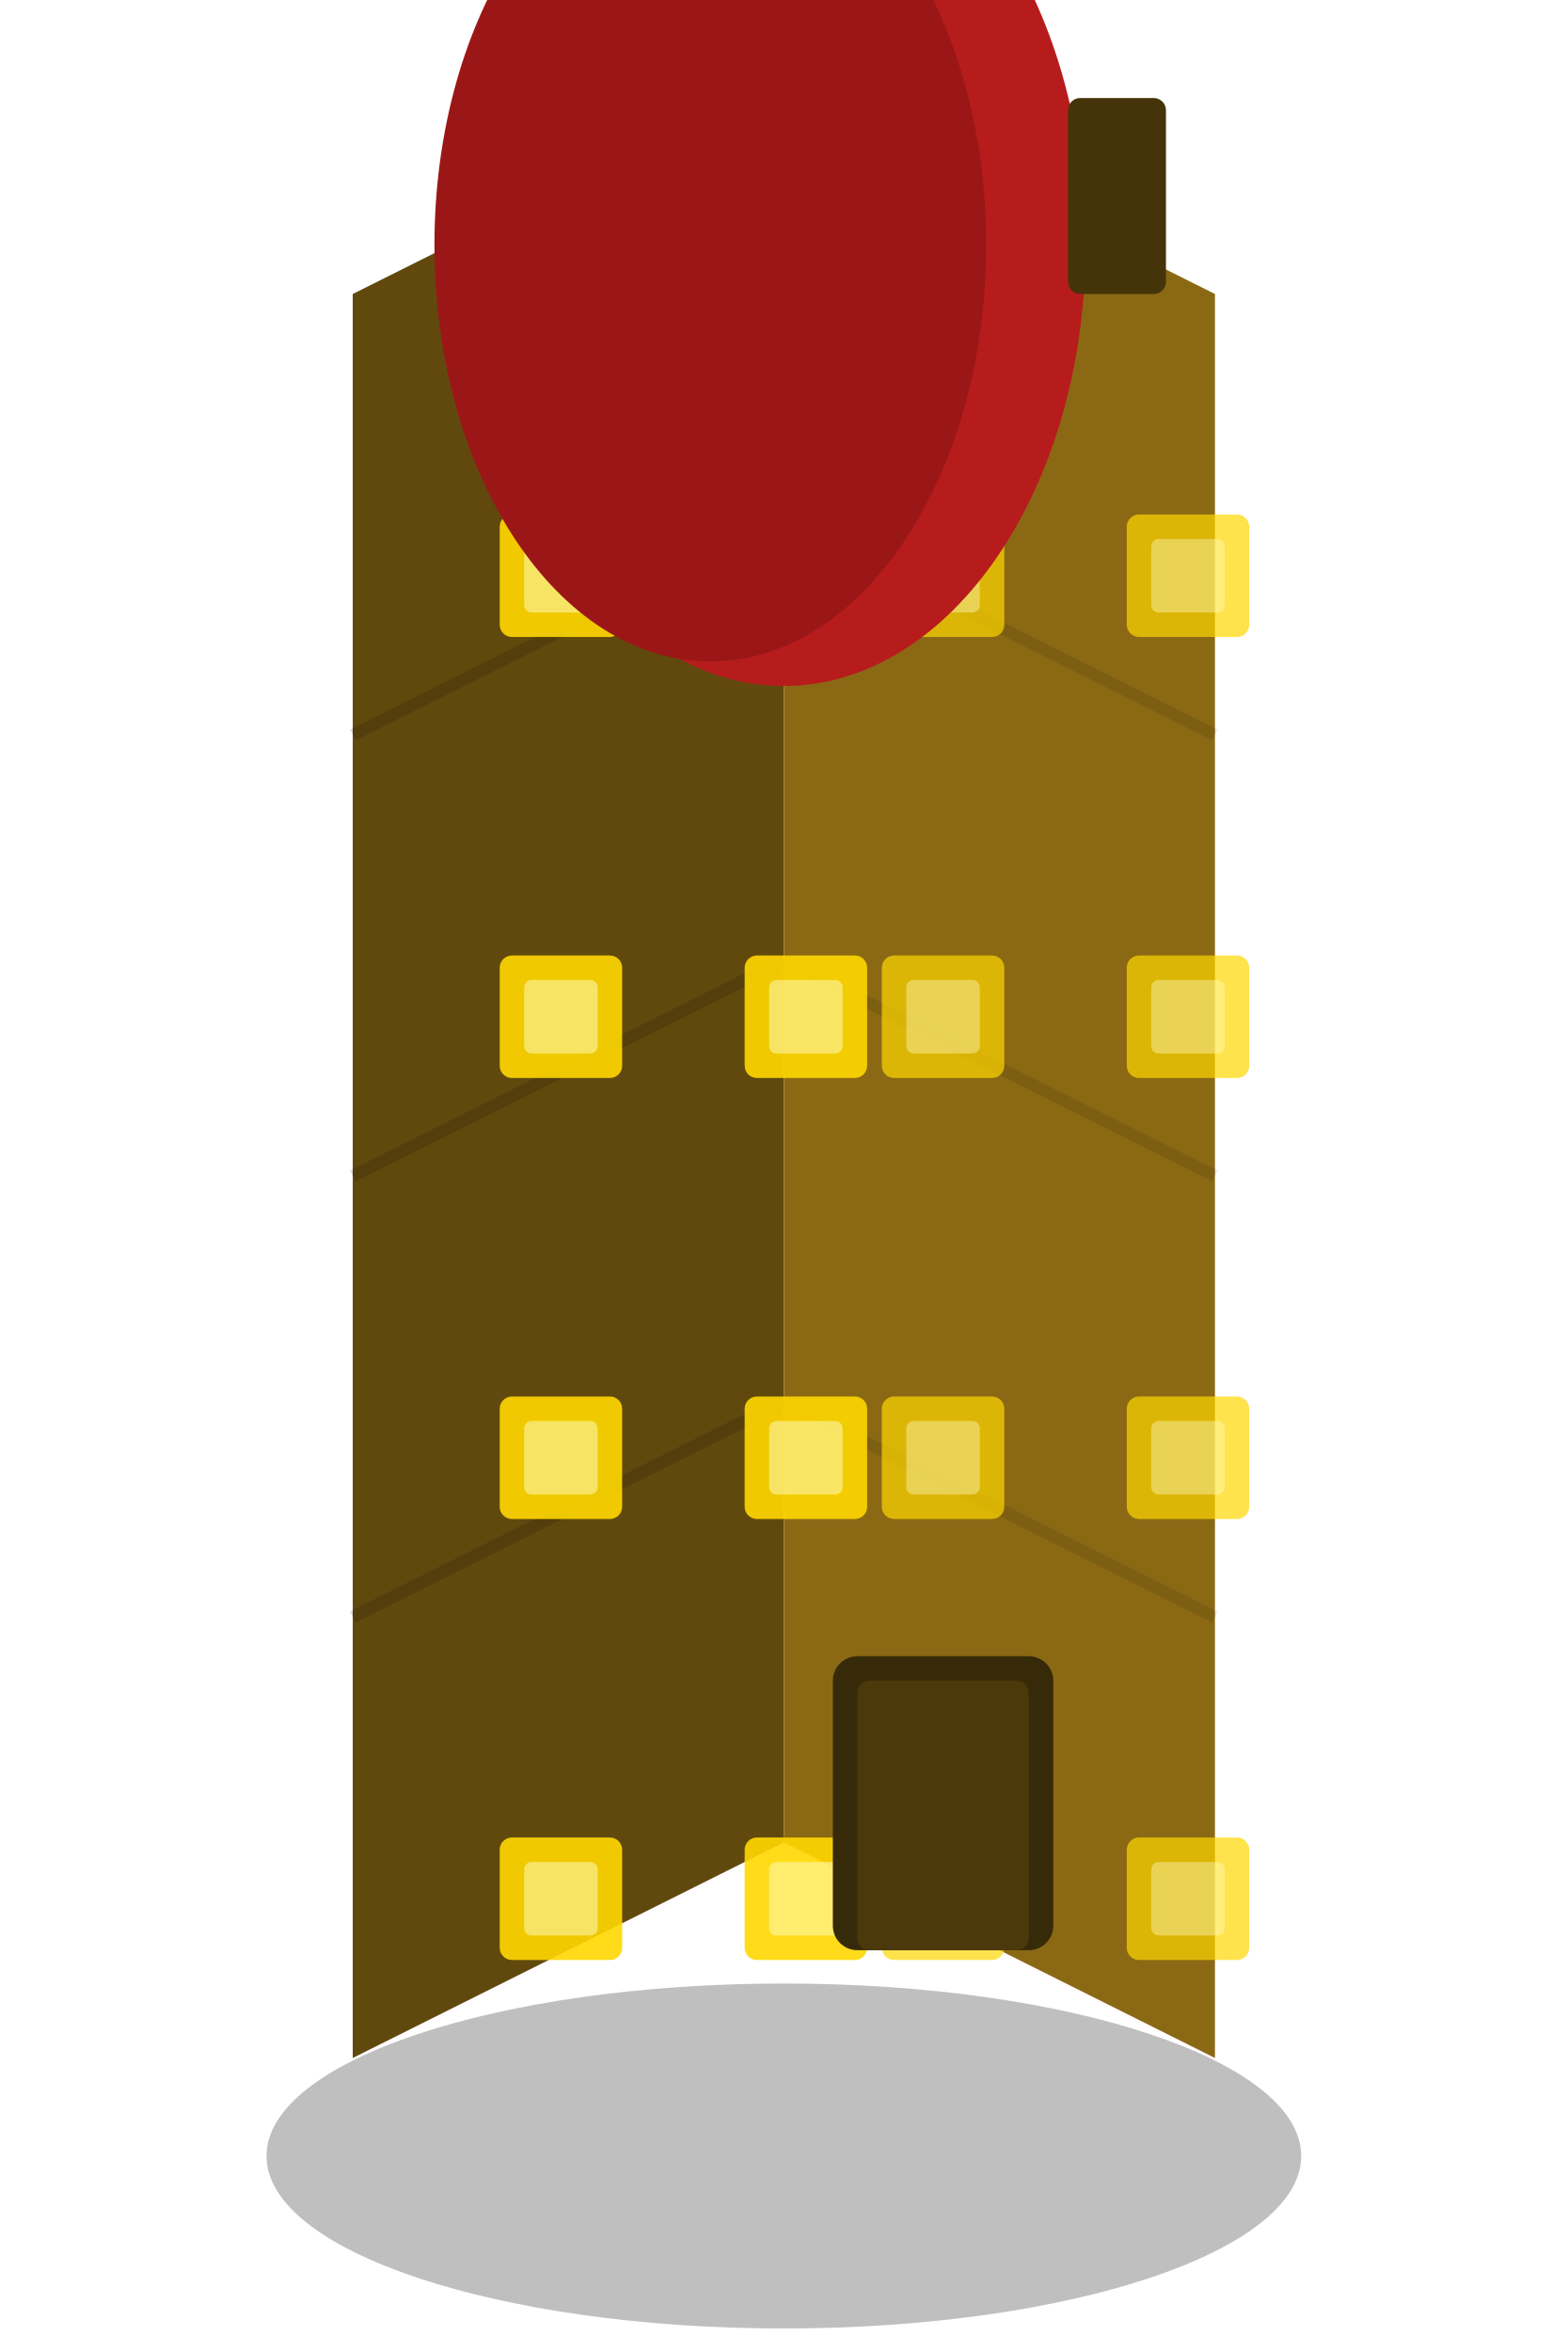
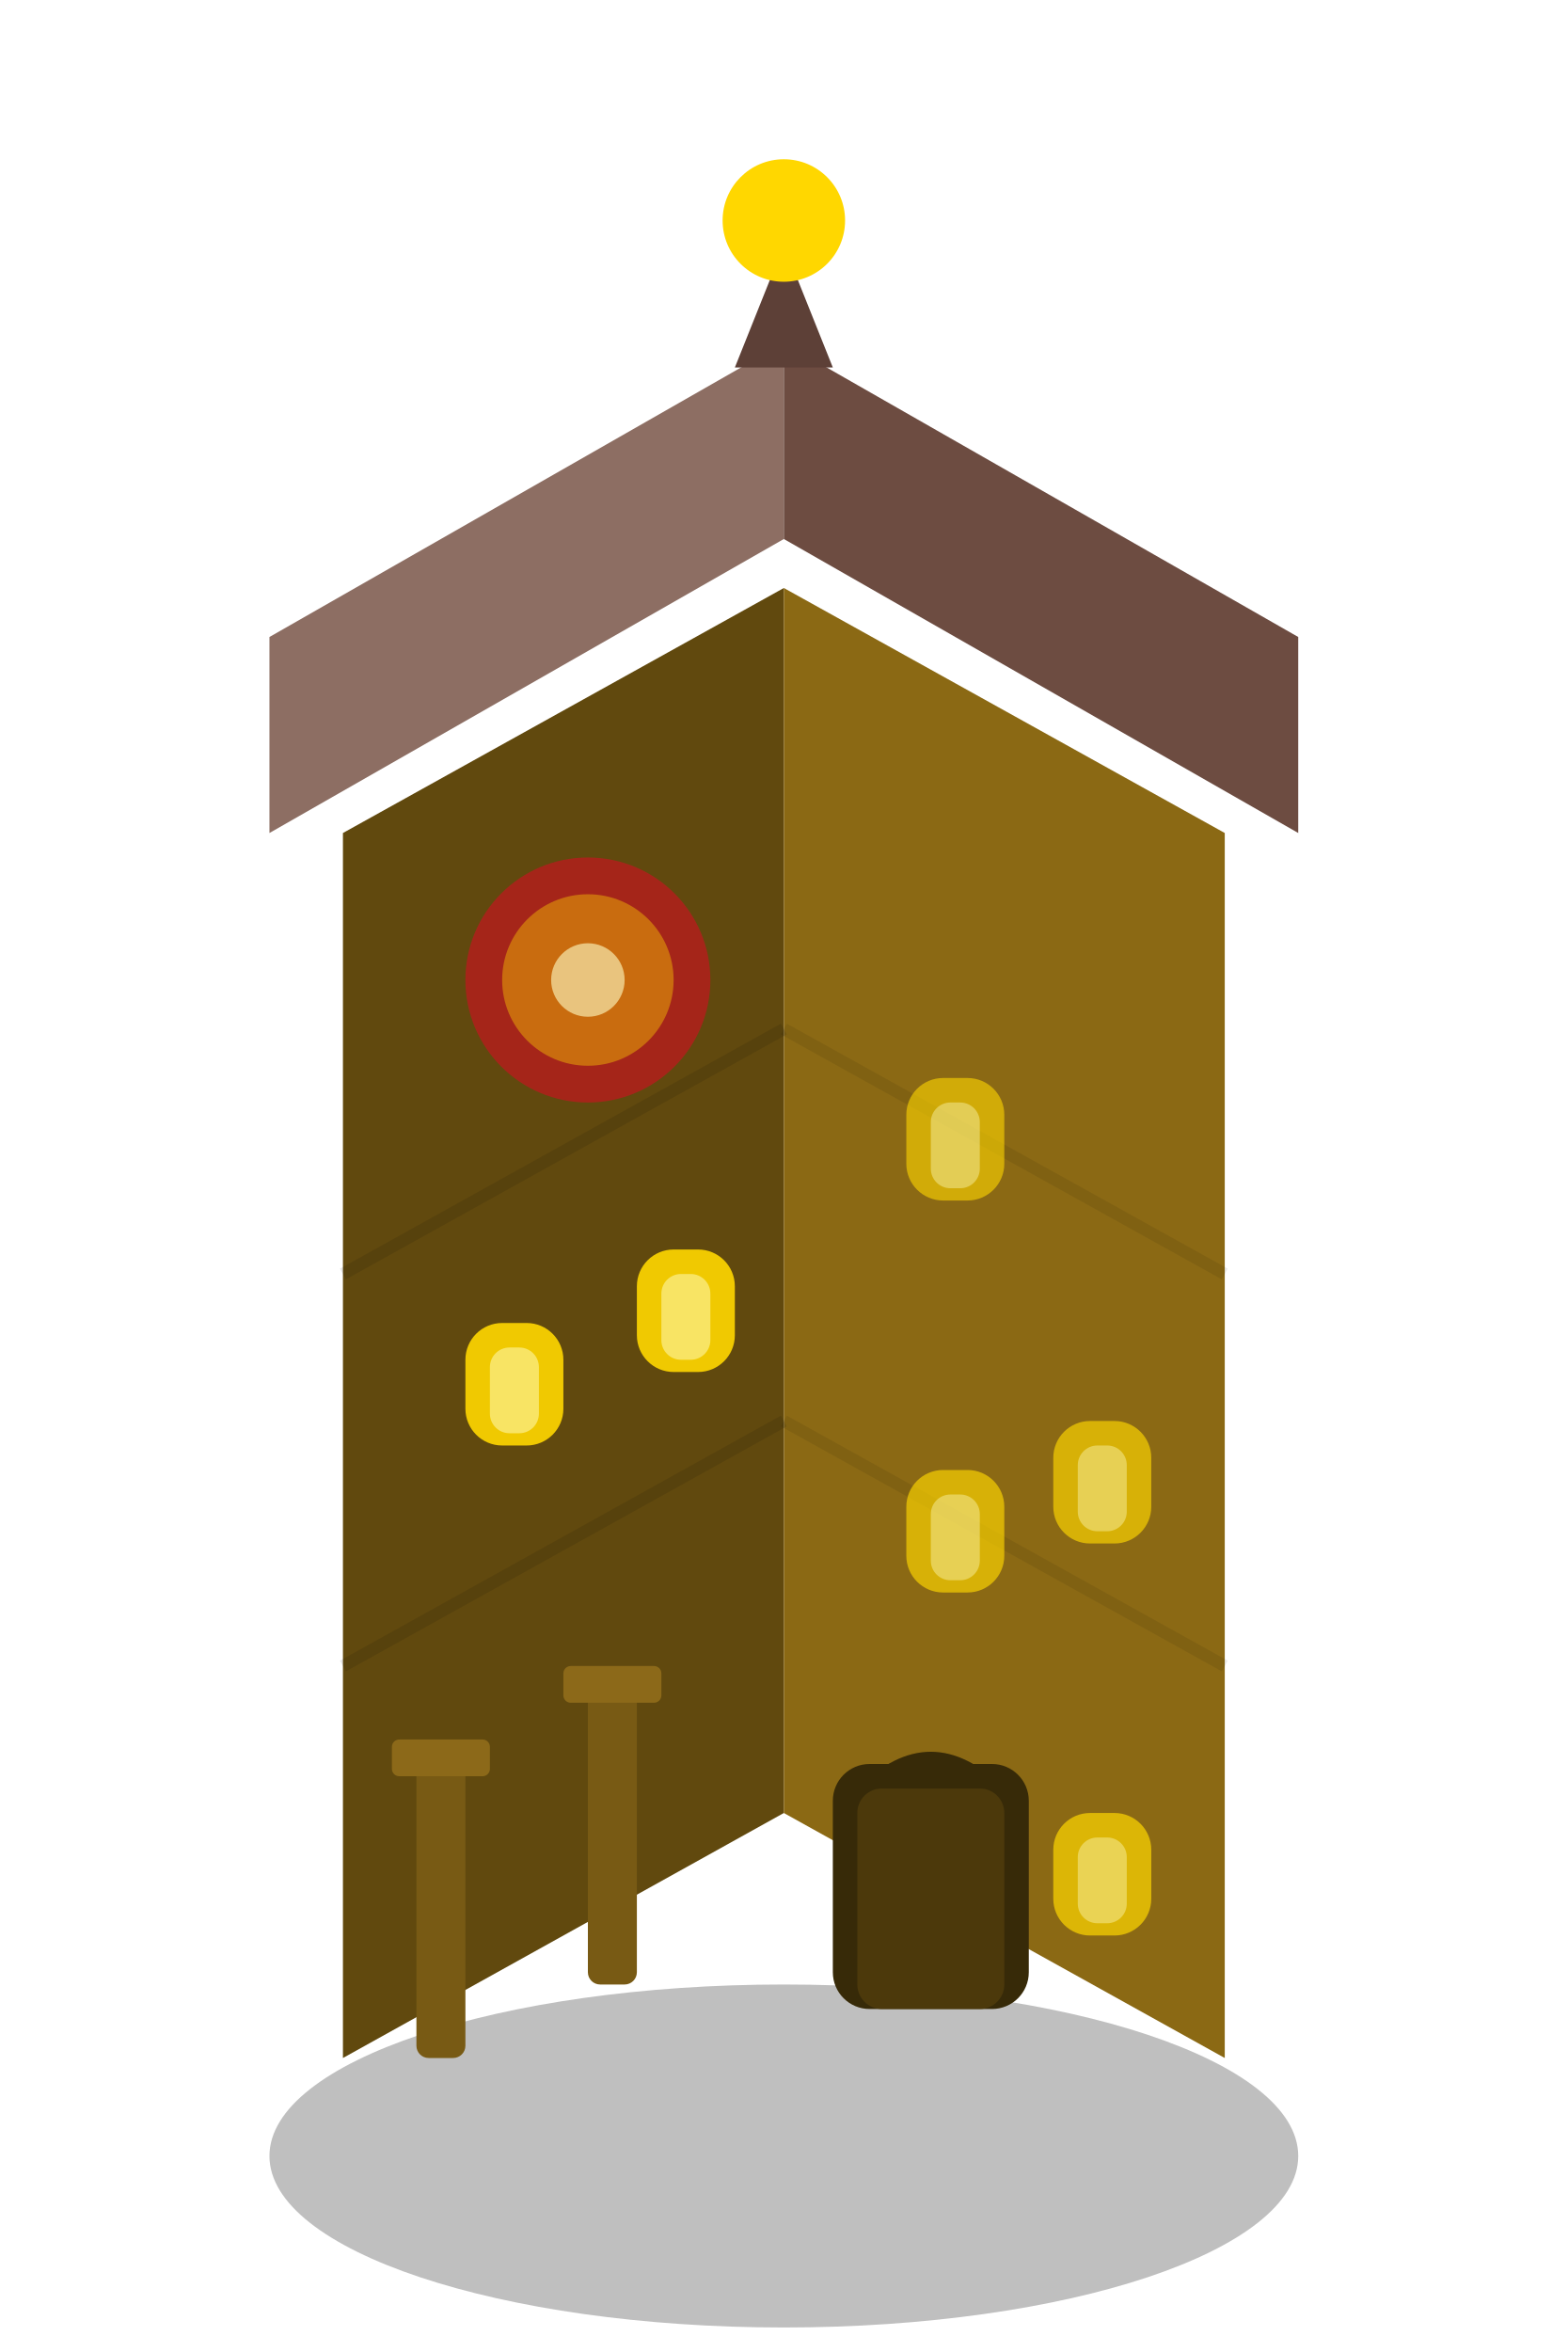
<svg xmlns="http://www.w3.org/2000/svg" width="64" height="96" viewBox="0 0 64 96">
-   <ellipse cx="32" cy="88" rx="21.12" ry="7.04" fill="rgba(0,0,0,0.25)" />
-   <polygon points="14.4,84 32,75.2 32,3.2 14.4,12" fill="rgb(97,73,14)" />
-   <polygon points="32,75.2 49.6,84 49.6,12 32,3.2" fill="#8B6914" />
-   <line x1="14.4" y1="66" x2="32" y2="57.2" stroke="rgba(0,0,0,0.15)" stroke-width="0.5" />
-   <line x1="32" y1="57.2" x2="49.6" y2="66" stroke="rgba(0,0,0,0.1)" stroke-width="0.5" />
-   <line x1="14.4" y1="48" x2="32" y2="39.2" stroke="rgba(0,0,0,0.15)" stroke-width="0.5" />
-   <line x1="32" y1="39.2" x2="49.6" y2="48" stroke="rgba(0,0,0,0.1)" stroke-width="0.5" />
-   <line x1="14.4" y1="30" x2="32" y2="21.2" stroke="rgba(0,0,0,0.15)" stroke-width="0.5" />
-   <line x1="32" y1="21.2" x2="49.6" y2="30" stroke="rgba(0,0,0,0.1)" stroke-width="0.5" />
-   <rect x="20.4" y="75" width="5" height="5" fill="#FFD700" opacity="0.9" rx="0.5" />
-   <rect x="21.4" y="76" width="3" height="3" fill="rgba(255,255,200,0.5)" rx="0.3" />
-   <rect x="30.4" y="75" width="5" height="5" fill="#FFD700" opacity="0.9" rx="0.5" />
-   <rect x="31.4" y="76" width="3" height="3" fill="rgba(255,255,200,0.5)" rx="0.3" />
-   <rect x="20.4" y="57" width="5" height="5" fill="#FFD700" opacity="0.9" rx="0.5" />
-   <rect x="21.4" y="58" width="3" height="3" fill="rgba(255,255,200,0.5)" rx="0.3" />
-   <rect x="30.4" y="57" width="5" height="5" fill="#FFD700" opacity="0.9" rx="0.5" />
-   <rect x="31.4" y="58" width="3" height="3" fill="rgba(255,255,200,0.5)" rx="0.3" />
-   <rect x="20.4" y="39" width="5" height="5" fill="#FFD700" opacity="0.9" rx="0.5" />
-   <rect x="21.4" y="40" width="3" height="3" fill="rgba(255,255,200,0.5)" rx="0.3" />
-   <rect x="30.4" y="39" width="5" height="5" fill="#FFD700" opacity="0.9" rx="0.5" />
-   <rect x="31.4" y="40" width="3" height="3" fill="rgba(255,255,200,0.5)" rx="0.3" />
-   <rect x="20.4" y="21" width="5" height="5" fill="#FFD700" opacity="0.9" rx="0.5" />
-   <rect x="21.4" y="22" width="3" height="3" fill="rgba(255,255,200,0.5)" rx="0.3" />
-   <rect x="30.4" y="21" width="5" height="5" fill="#FFD700" opacity="0.9" rx="0.5" />
-   <rect x="31.4" y="22" width="3" height="3" fill="rgba(255,255,200,0.5)" rx="0.3" />
-   <rect x="36" y="75" width="5" height="5" fill="#FFD700" opacity="0.7" rx="0.5" />
-   <rect x="37" y="76" width="3" height="3" fill="rgba(255,255,200,0.4)" rx="0.3" />
-   <rect x="46" y="75" width="5" height="5" fill="#FFD700" opacity="0.7" rx="0.5" />
-   <rect x="47" y="76" width="3" height="3" fill="rgba(255,255,200,0.4)" rx="0.3" />
-   <rect x="36" y="57" width="5" height="5" fill="#FFD700" opacity="0.7" rx="0.5" />
-   <rect x="37" y="58" width="3" height="3" fill="rgba(255,255,200,0.4)" rx="0.3" />
-   <rect x="46" y="57" width="5" height="5" fill="#FFD700" opacity="0.7" rx="0.5" />
-   <rect x="47" y="58" width="3" height="3" fill="rgba(255,255,200,0.4)" rx="0.3" />
-   <rect x="36" y="39" width="5" height="5" fill="#FFD700" opacity="0.7" rx="0.5" />
-   <rect x="37" y="40" width="3" height="3" fill="rgba(255,255,200,0.4)" rx="0.3" />
-   <rect x="46" y="39" width="5" height="5" fill="#FFD700" opacity="0.7" rx="0.5" />
-   <rect x="47" y="40" width="3" height="3" fill="rgba(255,255,200,0.4)" rx="0.3" />
-   <rect x="36" y="21" width="5" height="5" fill="#FFD700" opacity="0.7" rx="0.5" />
-   <rect x="37" y="22" width="3" height="3" fill="rgba(255,255,200,0.4)" rx="0.3" />
-   <rect x="46" y="21" width="5" height="5" fill="#FFD700" opacity="0.7" rx="0.5" />
-   <rect x="47" y="22" width="3" height="3" fill="rgba(255,255,200,0.4)" rx="0.3" />
-   <ellipse cx="32" cy="10" rx="12.32" ry="18" fill="#B71C1C" />
-   <ellipse cx="29" cy="10" rx="11.264" ry="17" fill="rgb(155,23,23)" />
-   <circle cx="32" cy="-7" r="2.5" fill="#FFD700" />
-   <rect x="34" y="67.6" width="9" height="12" fill="rgb(55,42,8)" rx="1" />
-   <rect x="35" y="68.6" width="7" height="11" fill="rgb(76,57,11)" rx="0.5" />
-   <rect x="43.6" y="4" width="4" height="8" fill="rgb(69,52,10)" rx="0.5" />
-   <line x1="47.6" y1="0" x2="47.6" y2="-12" stroke="#5D4037" stroke-width="1" />
-   <polygon points="48.6,-12 57.6,-9 48.6,-6" fill="#FFD700" />
+   <ellipse cx="32" cy="88" rx="21" ry="7" fill="rgba(0,0,0,0.25)" />
+   <polygon points="14,84 32,74 32,24 14,34" fill="rgb(97,73,14)" />
+   <polygon points="32,74 50,84 50,34 32,24" fill="#8B6914" />
+   <line x1="14" y1="68" x2="32" y2="58" stroke="rgba(0,0,0,0.1)" stroke-width="0.5" />
+   <line x1="32" y1="58" x2="50" y2="68" stroke="rgba(0,0,0,0.08)" stroke-width="0.5" />
+   <line x1="14" y1="52" x2="32" y2="42" stroke="rgba(0,0,0,0.1)" stroke-width="0.5" />
+   <line x1="32" y1="42" x2="50" y2="52" stroke="rgba(0,0,0,0.08)" stroke-width="0.5" />
+   <rect x="17" y="72" width="2" height="12" fill="rgb(120,90,20)" rx="0.5" />
+   <rect x="24" y="69" width="2" height="12" fill="rgb(120,90,20)" rx="0.5" />
+   <rect x="16" y="71" width="4" height="1.5" fill="rgb(140,105,25)" rx="0.3" />
+   <rect x="23" y="68" width="4" height="1.5" fill="rgb(140,105,25)" rx="0.3" />
+   <polygon points="11,34 32,22 32,14 11,26" fill="#8D6E63" />
+   <polygon points="32,22 53,34 53,26 32,14" fill="#6D4C41" />
+   <circle cx="24" cy="40" r="5" fill="#B71C1C" opacity="0.8" />
+   <circle cx="24" cy="40" r="3.5" fill="#FFD700" opacity="0.4" />
+   <circle cx="24" cy="40" r="1.5" fill="rgba(255,255,200,0.6)" />
+   <rect x="19" y="54" width="4" height="5" fill="#FFD700" opacity="0.9" rx="1.5" />
+   <rect x="20" y="55" width="2" height="3.5" fill="rgba(255,255,200,0.5)" rx="0.8" />
+   <rect x="26" y="51" width="4" height="5" fill="#FFD700" opacity="0.9" rx="1.5" />
+   <rect x="27" y="52" width="2" height="3.5" fill="rgba(255,255,200,0.5)" rx="0.8" />
+   <rect x="37" y="76" width="4" height="5" fill="#FFD700" opacity="0.7" rx="1.5" />
+   <rect x="38" y="77" width="2" height="3.5" fill="rgba(255,255,200,0.4)" rx="0.8" />
+   <rect x="43" y="74" width="4" height="5" fill="#FFD700" opacity="0.7" rx="1.5" />
+   <rect x="44" y="75" width="2" height="3.5" fill="rgba(255,255,200,0.4)" rx="0.8" />
+   <rect x="37" y="60" width="4" height="5" fill="#FFD700" opacity="0.65" rx="1.5" />
+   <rect x="38" y="61" width="2" height="3.5" fill="rgba(255,255,200,0.4)" rx="0.8" />
+   <rect x="43" y="58" width="4" height="5" fill="#FFD700" opacity="0.65" rx="1.5" />
+   <rect x="44" y="59" width="2" height="3.5" fill="rgba(255,255,200,0.4)" rx="0.8" />
+   <rect x="37" y="44" width="4" height="5" fill="#FFD700" opacity="0.6" rx="1.5" />
+   <rect x="38" y="45" width="2" height="3.5" fill="rgba(255,255,200,0.4)" rx="0.8" />
+   <polygon points="30,15 34,15 32,10" fill="#5D4037" />
+   <circle cx="32" cy="9" r="2.5" fill="#FFD700" />
+   <rect x="34" y="72" width="8" height="10" fill="rgb(55,42,8)" rx="1.5" />
+   <rect x="35" y="73" width="6" height="9" fill="rgb(76,57,11)" rx="1" />
+   <path d="M35,73 Q38,70 41,73" fill="rgb(55,42,8)" />
</svg>
